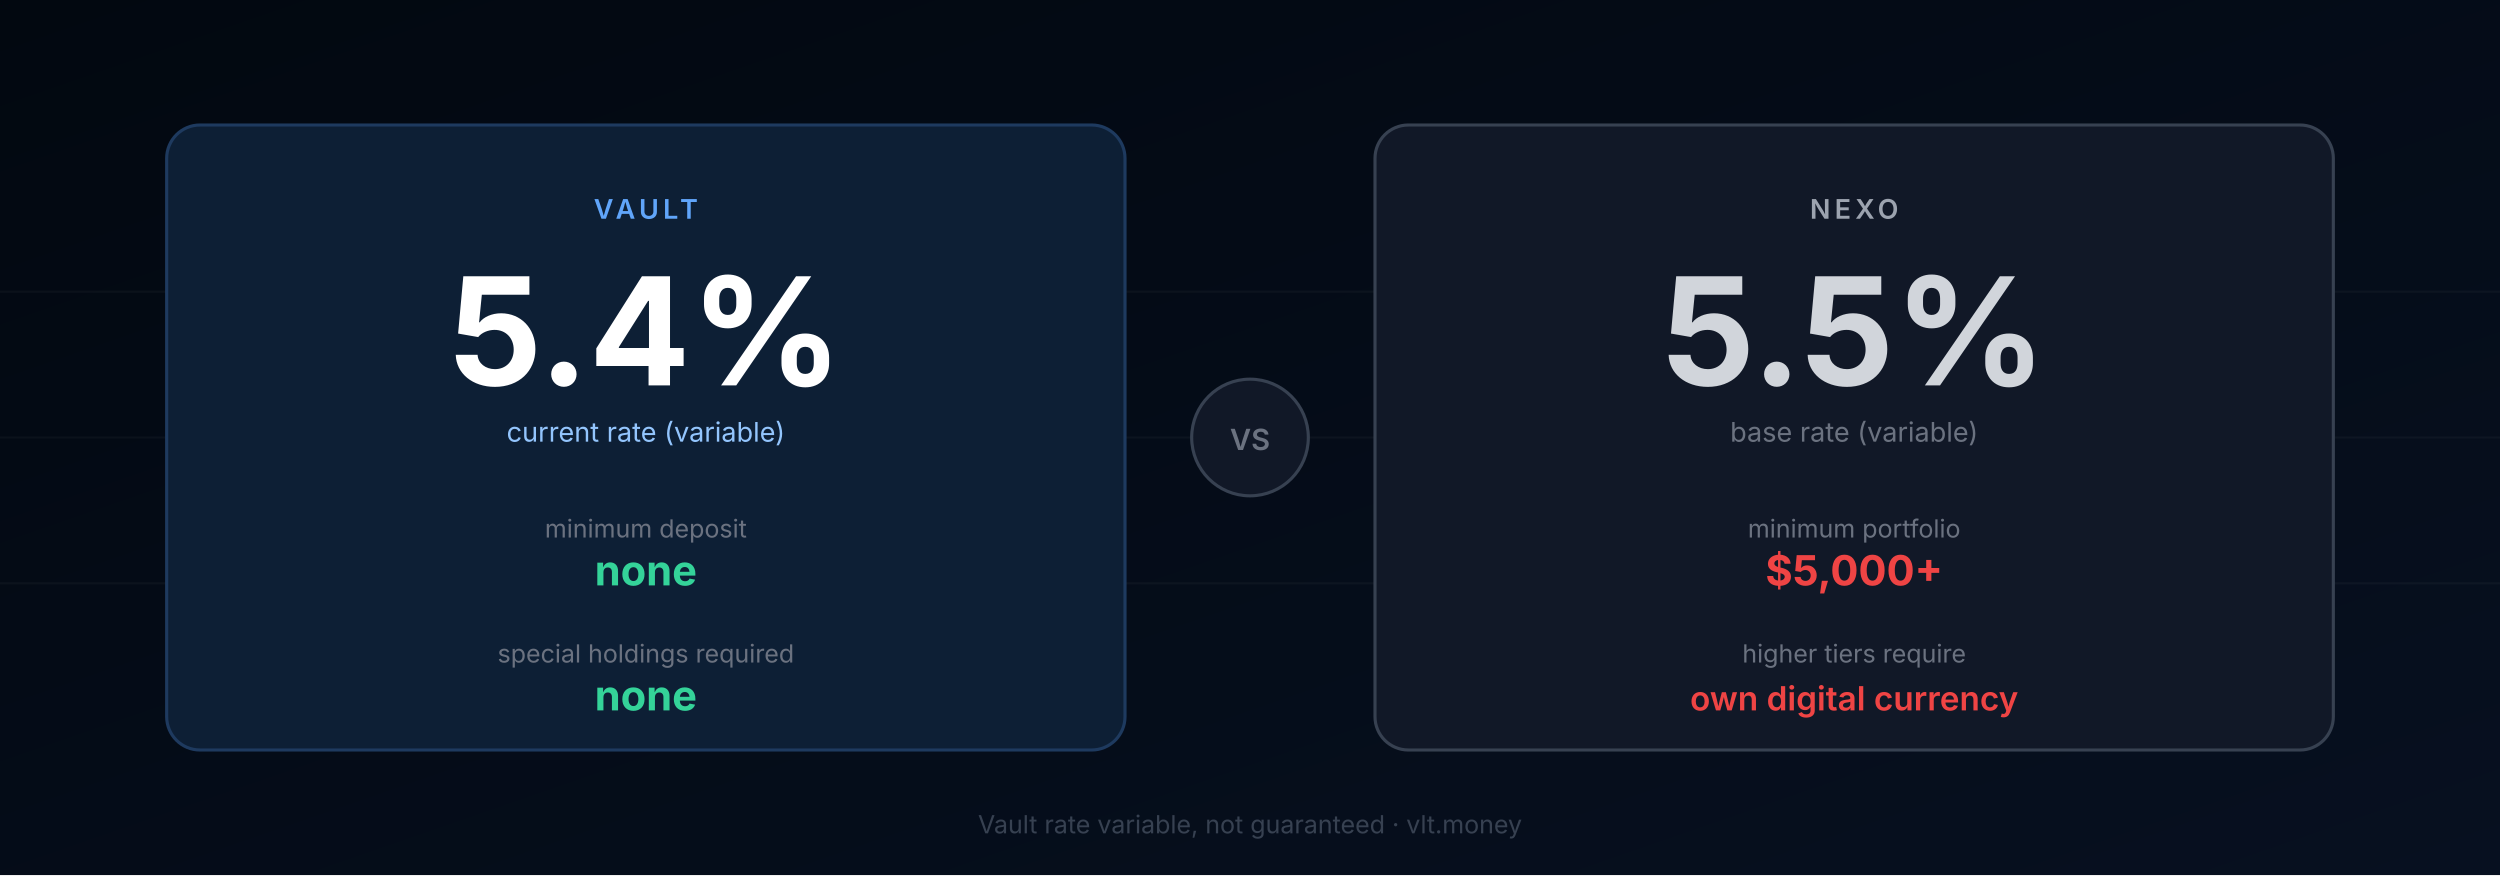
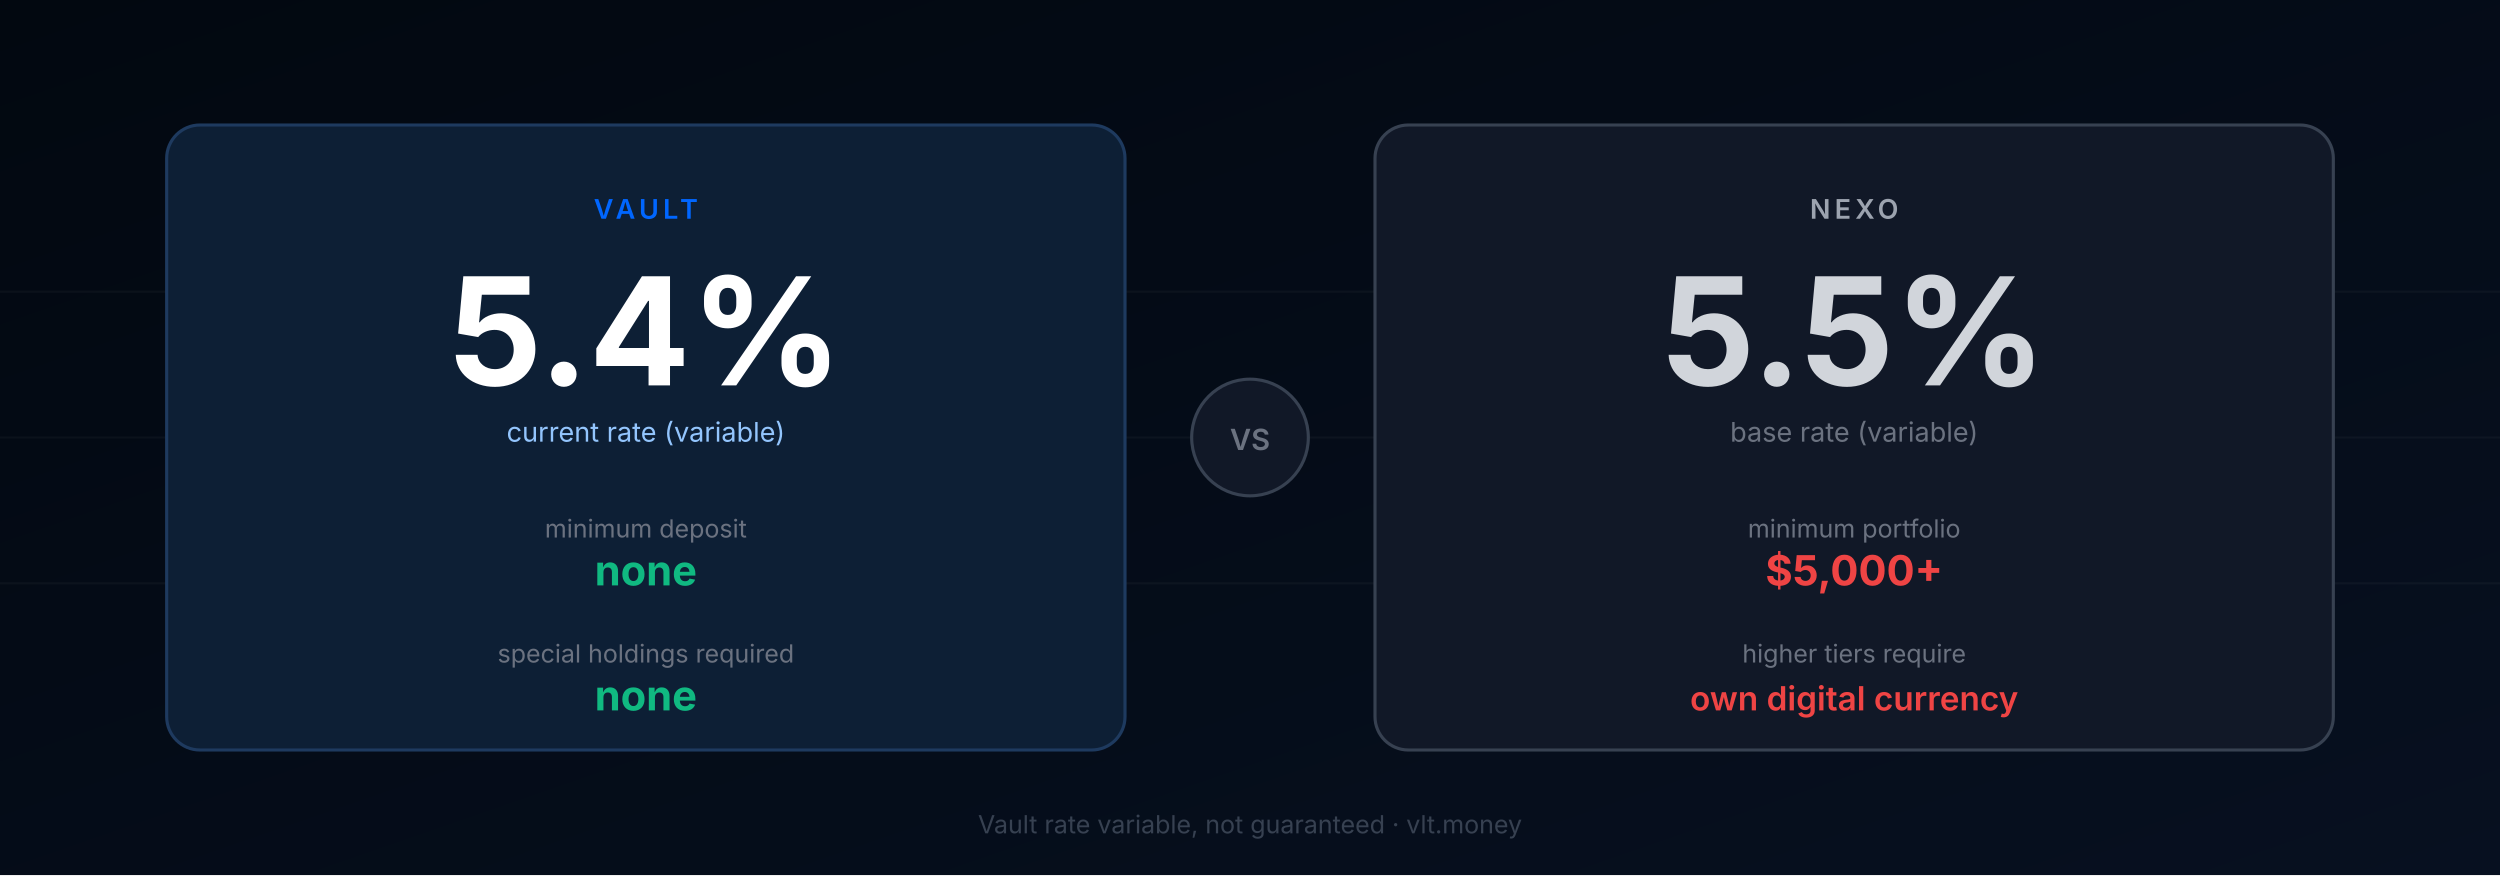
<svg xmlns="http://www.w3.org/2000/svg" viewBox="0 0 1200 420" width="1200" height="420">
  <defs>
    <linearGradient id="bg" x1="0%" y1="0%" x2="100%" y2="100%">
      <stop offset="0%" style="stop-color:#020810" />
      <stop offset="100%" style="stop-color:#071020" />
    </linearGradient>
  </defs>
  <rect width="1200" height="420" fill="url(#bg)" />
  <line x1="0" y1="140" x2="1200" y2="140" stroke="#ffffff08" stroke-width="1" />
  <line x1="0" y1="210" x2="1200" y2="210" stroke="#ffffff08" stroke-width="1" />
  <line x1="0" y1="280" x2="1200" y2="280" stroke="#ffffff08" stroke-width="1" />
  <rect x="80" y="60" width="460" height="300" rx="16" fill="#0D1F35" stroke="#1E3A5F" stroke-width="1.5" />
-   <text x="310" y="105" text-anchor="middle" fill="#60A5FA" font-family="system-ui, -apple-system, sans-serif" font-size="13" font-weight="600" letter-spacing="2">VAULT</text>
+   <text x="310" y="105" text-anchor="middle" fill="#0066FF" font-family="system-ui, -apple-system, sans-serif" font-size="13" font-weight="600" letter-spacing="2">VAULT</text>
  <text x="310" y="185" text-anchor="middle" fill="#ffffff" font-family="system-ui, -apple-system, sans-serif" font-size="72" font-weight="700">5.4%</text>
  <text x="310" y="212" text-anchor="middle" fill="#93C5FD" font-family="system-ui, -apple-system, sans-serif" font-size="13">current rate (variable)</text>
  <text x="310" y="258" text-anchor="middle" fill="#6B7280" font-family="system-ui, -apple-system, sans-serif" font-size="12">minimum deposit</text>
-   <text x="310" y="281" text-anchor="middle" fill="#34D399" font-family="system-ui, -apple-system, sans-serif" font-size="20" font-weight="700">none</text>
+   <text x="310" y="281" text-anchor="middle" fill="#10B981" font-family="system-ui, -apple-system, sans-serif" font-size="20" font-weight="700">none</text>
  <text x="310" y="318" text-anchor="middle" fill="#6B7280" font-family="system-ui, -apple-system, sans-serif" font-size="12">special holdings required</text>
-   <text x="310" y="341" text-anchor="middle" fill="#34D399" font-family="system-ui, -apple-system, sans-serif" font-size="20" font-weight="700">none</text>
+   <text x="310" y="341" text-anchor="middle" fill="#10B981" font-family="system-ui, -apple-system, sans-serif" font-size="20" font-weight="700">none</text>
  <circle cx="600" cy="210" r="28" fill="#111827" stroke="#374151" stroke-width="1.5" />
  <text x="600" y="216" text-anchor="middle" fill="#6B7280" font-family="system-ui, -apple-system, sans-serif" font-size="14" font-weight="600">VS</text>
  <rect x="660" y="60" width="460" height="300" rx="16" fill="#111827" stroke="#374151" stroke-width="1.5" />
  <text x="890" y="105" text-anchor="middle" fill="#9CA3AF" font-family="system-ui, -apple-system, sans-serif" font-size="13" font-weight="600" letter-spacing="2">NEXO</text>
  <text x="890" y="185" text-anchor="middle" fill="#D1D5DB" font-family="system-ui, -apple-system, sans-serif" font-size="72" font-weight="700">5.5%</text>
  <text x="890" y="212" text-anchor="middle" fill="#6B7280" font-family="system-ui, -apple-system, sans-serif" font-size="13">base rate (variable)</text>
  <text x="890" y="258" text-anchor="middle" fill="#6B7280" font-family="system-ui, -apple-system, sans-serif" font-size="12">minimum portfolio</text>
  <text x="890" y="281" text-anchor="middle" fill="#EF4444" font-family="system-ui, -apple-system, sans-serif" font-size="20" font-weight="700">$5,000+</text>
  <text x="890" y="318" text-anchor="middle" fill="#6B7280" font-family="system-ui, -apple-system, sans-serif" font-size="12">higher tiers require</text>
  <text x="890" y="341" text-anchor="middle" fill="#EF4444" font-family="system-ui, -apple-system, sans-serif" font-size="16" font-weight="600">own digital currency</text>
  <text x="600" y="400" text-anchor="middle" fill="#374151" font-family="system-ui, -apple-system, sans-serif" font-size="12">Vault rate variable, not guaranteed · vlt.money</text>
</svg>
